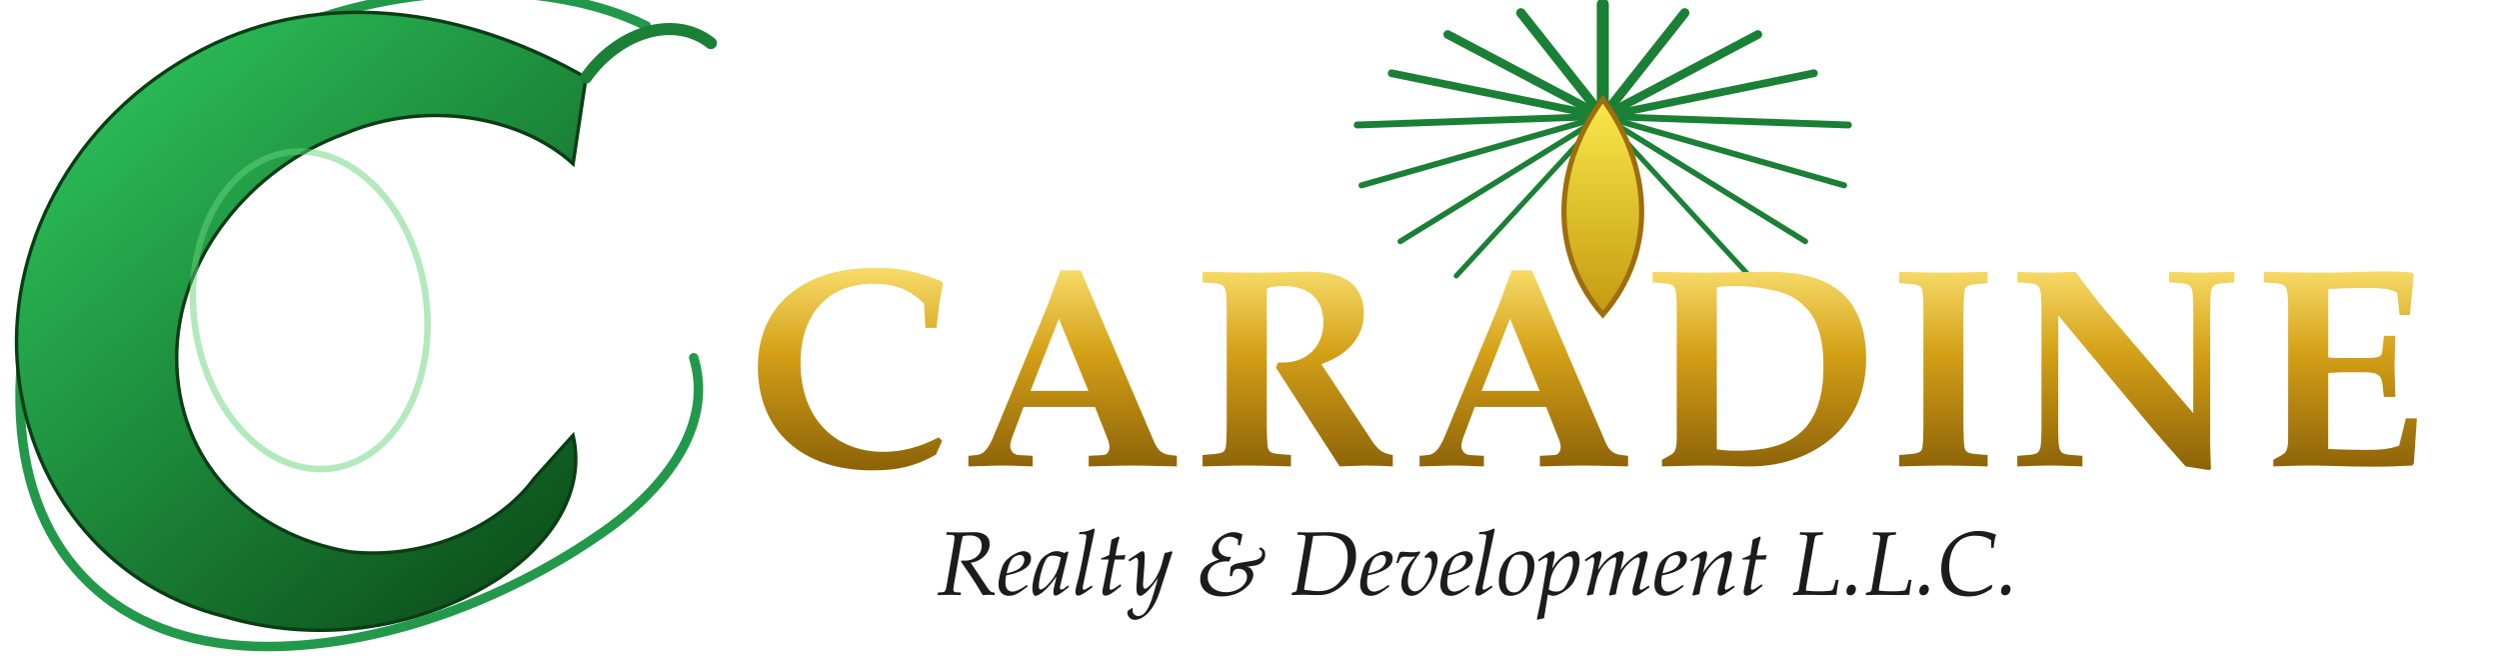
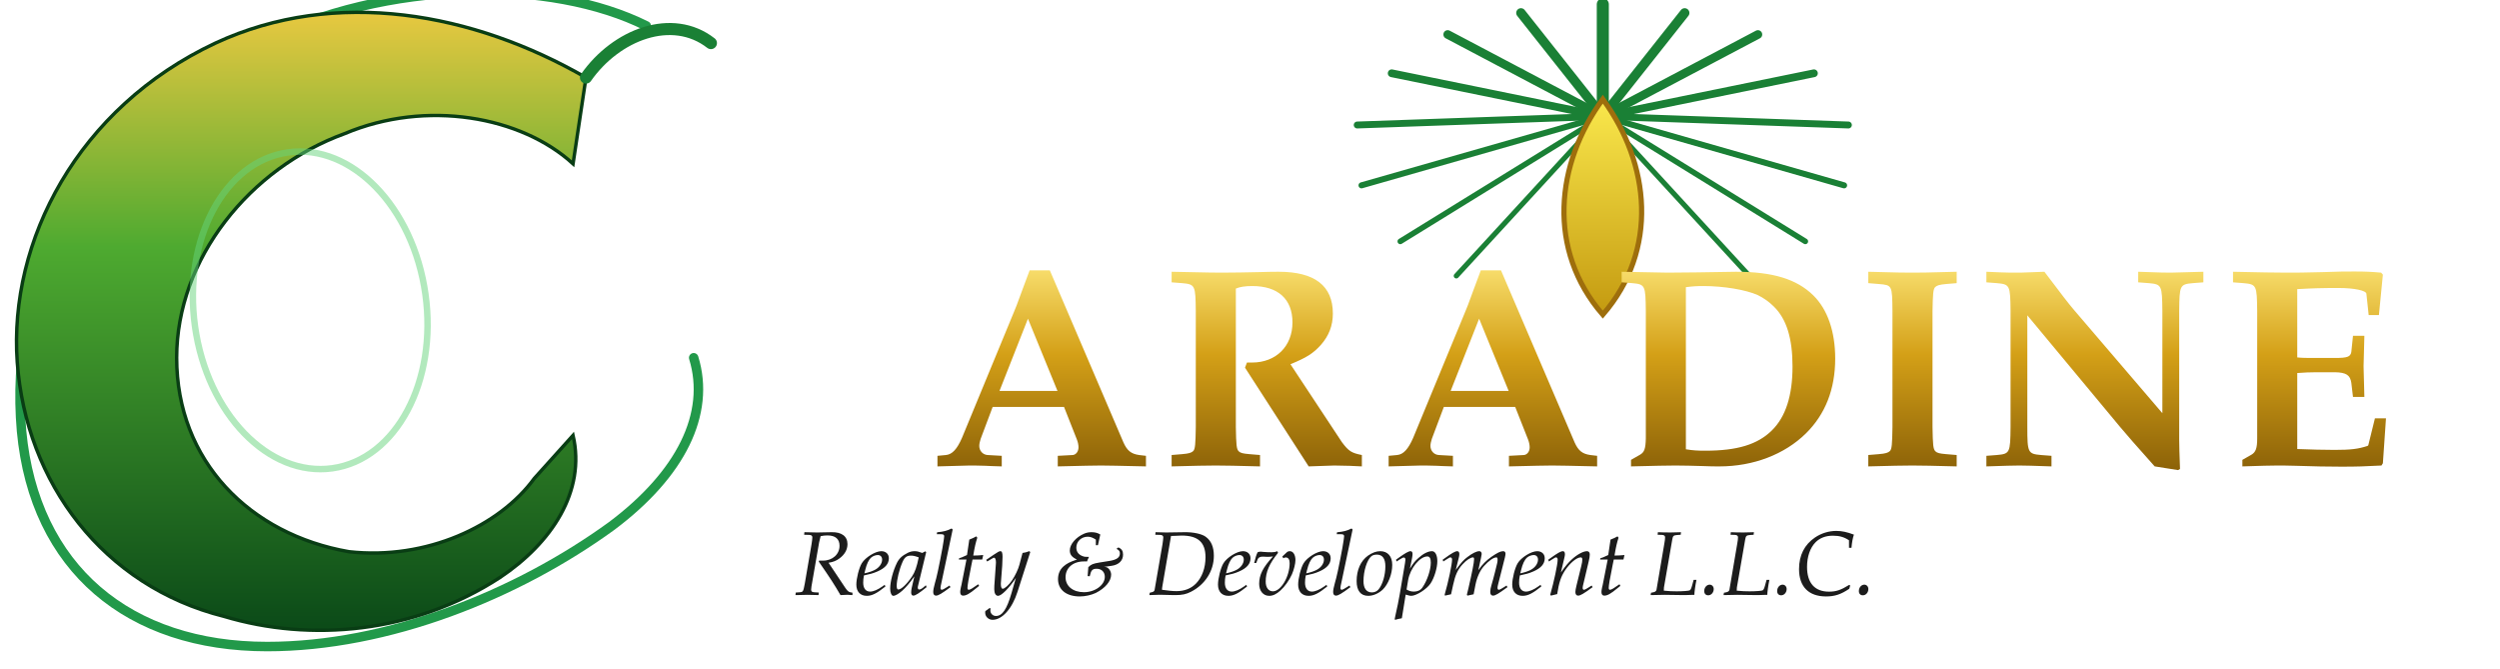
<svg xmlns="http://www.w3.org/2000/svg" width="580" height="155" viewBox="0 0 580 155" fill="none" role="img" aria-labelledby="logo-title logo-desc">
  <defs>
    <linearGradient id="gld" x1="0" y1="0" x2="0" y2="1">
      <stop offset="0%" stop-color="#F7DC6A" />
      <stop offset="42%" stop-color="#D4A017" />
      <stop offset="100%" stop-color="#8C6208" />
    </linearGradient>
-     <linearGradient id="grn" x1="0.1" y1="0" x2="0.9" y2="1">
-       <stop offset="0%" stop-color="#2EC85E" />
+     <linearGradient id="grn" x1="0" y1="0" x2="0" y2="1">
+       <stop offset="0%" stop-color="#E8C840" />
+       <stop offset="38%" stop-color="#4EAA30" />
      <stop offset="100%" stop-color="#0B4A18" />
    </linearGradient>
    <linearGradient id="drp" x1="0" y1="0" x2="0" y2="1">
      <stop offset="0%" stop-color="#FAE84C" />
      <stop offset="100%" stop-color="#C49A10" />
    </linearGradient>
  </defs>
  <path d="M 150,6            C 128,-5 90,-5 60,10            C 18,30 2,66 5,100            C 8,132 30,150 62,150            C 90,150 120,138 142,122            C 158,110 165,96 161,83" stroke="#22994A" stroke-width="2.2" fill="none" stroke-linecap="round" />
  <path d="M 136,18            C 110,3  78,-3  50,10            C 18,25   2,56   4,84            C  6,112  24,136  52,143            C  72,149  96,147 116,134            C 128,126 136,114 133,101            L 124,111            C 116,122  99,130  81,128            C  58,124  41,107  41,83            C  41,60   58,39   80,31            C  99,23  121,27  133,38 Z" fill="url(#grn)" stroke="#093D14" stroke-width="0.8" />
  <path d="M 136,18 C 143,8 156,3 165,10" stroke="#1A8035" stroke-width="2.8" fill="none" stroke-linecap="round" />
  <ellipse cx="72" cy="72" rx="27" ry="37" transform="rotate(-8,72,72)" stroke="#65D47C" stroke-width="1.5" fill="none" opacity="0.5" />
  <g stroke="#1A8035" stroke-linecap="round">
    <line x1="372" y1="27" x2="372" y2="1" stroke-width="2.8" />
    <line x1="372" y1="27" x2="353" y2="3" stroke-width="2.2" />
    <line x1="372" y1="27" x2="336" y2="8" stroke-width="2.0" />
    <line x1="372" y1="27" x2="323" y2="17" stroke-width="1.8" />
    <line x1="372" y1="27" x2="315" y2="29" stroke-width="1.6" />
    <line x1="372" y1="27" x2="316" y2="43" stroke-width="1.4" />
    <line x1="372" y1="27" x2="325" y2="56" stroke-width="1.3" />
    <line x1="372" y1="27" x2="338" y2="64" stroke-width="1.2" />
    <line x1="372" y1="27" x2="391" y2="3" stroke-width="2.2" />
    <line x1="372" y1="27" x2="408" y2="8" stroke-width="2.0" />
    <line x1="372" y1="27" x2="421" y2="17" stroke-width="1.8" />
    <line x1="372" y1="27" x2="429" y2="29" stroke-width="1.6" />
    <line x1="372" y1="27" x2="428" y2="43" stroke-width="1.4" />
    <line x1="372" y1="27" x2="419" y2="56" stroke-width="1.3" />
    <line x1="372" y1="27" x2="406" y2="64" stroke-width="1.2" />
  </g>
  <path d="M 372,23 C 361,38 359,58 372,73 C 385,58 383,38 372,23 Z" fill="url(#drp)" stroke="#9E6E0C" stroke-width="1.2" />
-   <text x="173" y="108" font-family="'Palatino Linotype','Book Antiqua',Palatino,Georgia,'Times New Roman',serif" font-size="66" font-weight="bold" letter-spacing="2" fill="url(#gld)">CARADINE</text>
-   <text x="343" y="138" text-anchor="middle" font-family="'Palatino Linotype','Book Antiqua',Palatino,Georgia,'Times New Roman',serif" font-size="21" font-style="italic" fill="#1C1C1C">Realty &amp; Development L.L.C.</text>
+   <text x="216" y="108" font-family="'Palatino Linotype','Book Antiqua',Palatino,Georgia,'Times New Roman',serif" font-size="66" font-weight="bold" letter-spacing="2" fill="url(#gld)">ARADINE</text>
+   <text x="310" y="138" text-anchor="middle" font-family="'Palatino Linotype','Book Antiqua',Palatino,Georgia,'Times New Roman',serif" font-size="21" font-style="italic" fill="#1C1C1C">Realty &amp; Development L.L.C.</text>
</svg>
